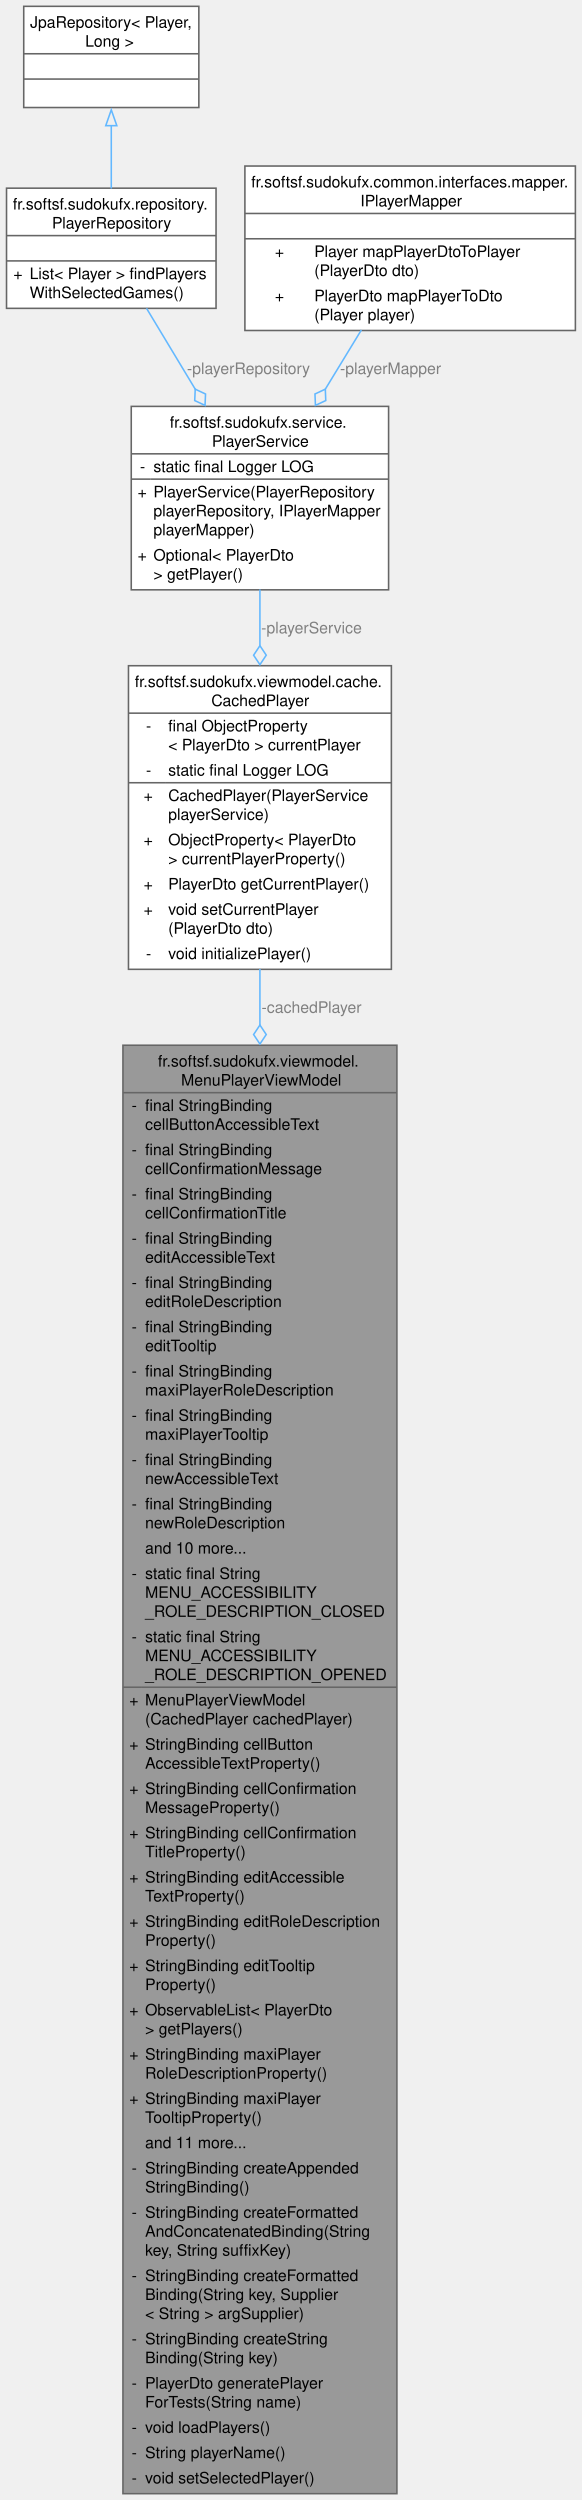
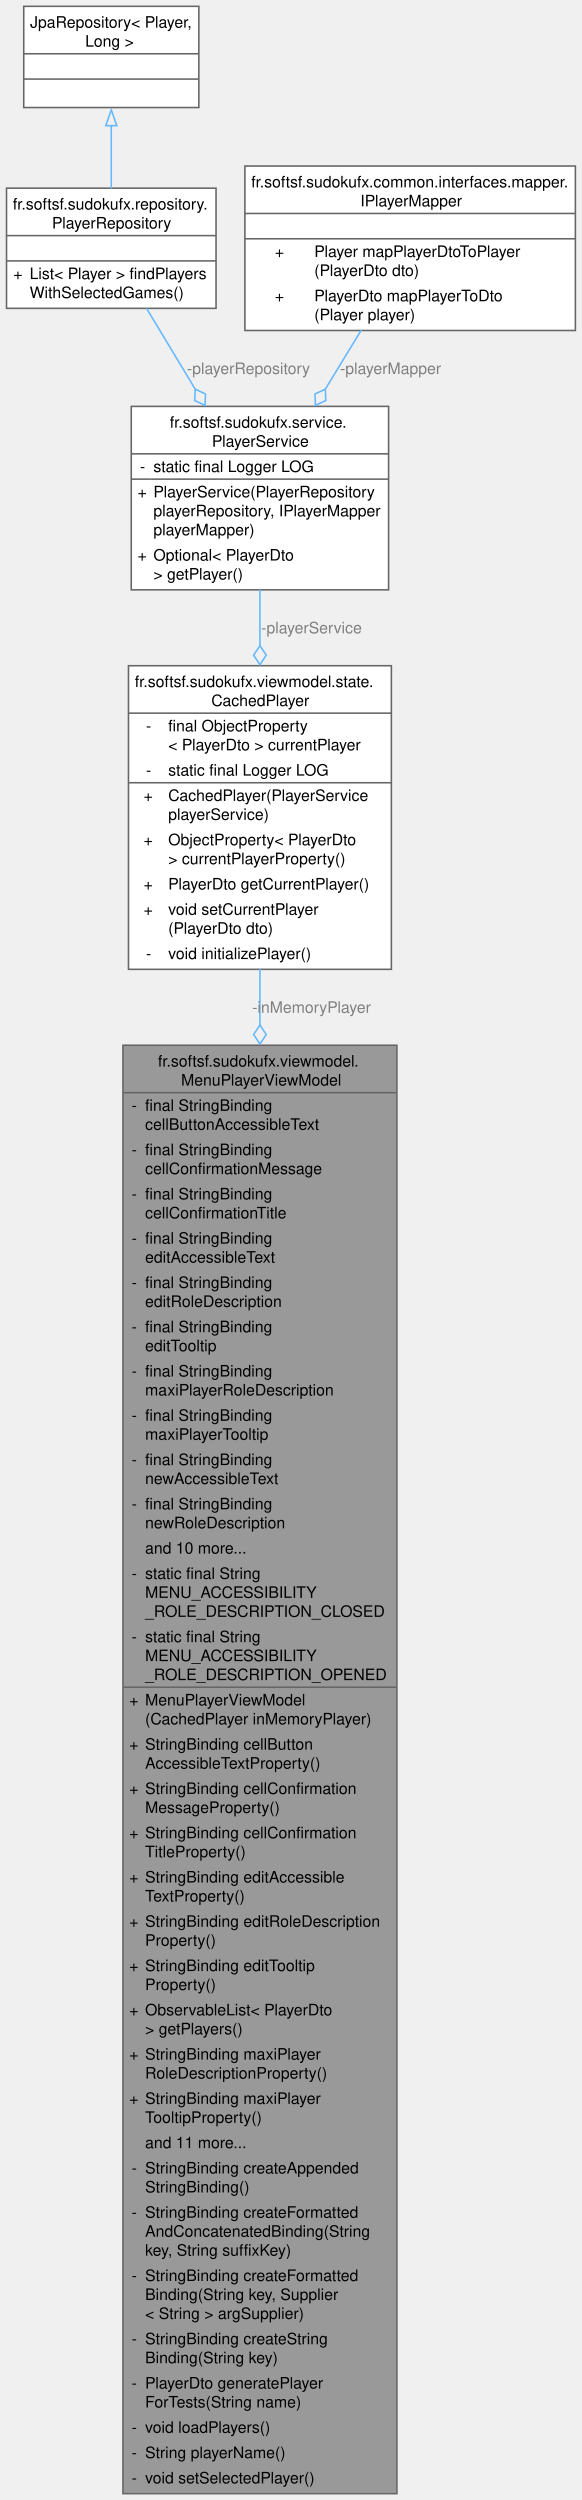
<svg xmlns="http://www.w3.org/2000/svg" xmlns:xlink="http://www.w3.org/1999/xlink" width="368pt" height="1581pt" viewBox="0.00 0.00 367.75 1581.00">
  <g id="graph0" class="graph" transform="scale(1 1) rotate(0) translate(4 1577)">
    <g id="Node000001" class="node">
      <g id="a_Node000001">
        <a xlink:title="ViewModel for managing player menu UI state and accessibility texts.">
          <polygon fill="#999999" stroke="none" points="246.88,-916 73.62,-916 73.62,0 246.88,0 246.88,-916" />
          <text text-anchor="start" x="95.75" y="-902.5" font-family="Helvetica,sans-Serif" font-size="10.00">fr.softsf.sudokufx.viewmodel.</text>
          <text text-anchor="start" x="110.38" y="-890.5" font-family="Helvetica,sans-Serif" font-size="10.00">MenuPlayerViewModel</text>
          <text text-anchor="start" x="79.12" y="-874.5" font-family="Helvetica,sans-Serif" font-size="10.00">-</text>
          <text text-anchor="start" x="87.62" y="-874.5" font-family="Helvetica,sans-Serif" font-size="10.00">final StringBinding</text>
          <text text-anchor="start" x="87.62" y="-862.5" font-family="Helvetica,sans-Serif" font-size="10.00"> cellButtonAccessibleText</text>
          <text text-anchor="start" x="79.12" y="-846.5" font-family="Helvetica,sans-Serif" font-size="10.00">-</text>
          <text text-anchor="start" x="87.62" y="-846.5" font-family="Helvetica,sans-Serif" font-size="10.00">final StringBinding</text>
          <text text-anchor="start" x="87.62" y="-834.5" font-family="Helvetica,sans-Serif" font-size="10.00"> cellConfirmationMessage</text>
          <text text-anchor="start" x="79.12" y="-818.5" font-family="Helvetica,sans-Serif" font-size="10.00">-</text>
          <text text-anchor="start" x="87.62" y="-818.5" font-family="Helvetica,sans-Serif" font-size="10.00">final StringBinding</text>
          <text text-anchor="start" x="87.62" y="-806.5" font-family="Helvetica,sans-Serif" font-size="10.00"> cellConfirmationTitle</text>
          <text text-anchor="start" x="79.12" y="-790.5" font-family="Helvetica,sans-Serif" font-size="10.00">-</text>
          <text text-anchor="start" x="87.62" y="-790.5" font-family="Helvetica,sans-Serif" font-size="10.00">final StringBinding</text>
          <text text-anchor="start" x="87.62" y="-778.5" font-family="Helvetica,sans-Serif" font-size="10.00"> editAccessibleText</text>
          <text text-anchor="start" x="79.12" y="-762.5" font-family="Helvetica,sans-Serif" font-size="10.00">-</text>
          <text text-anchor="start" x="87.62" y="-762.5" font-family="Helvetica,sans-Serif" font-size="10.00">final StringBinding</text>
          <text text-anchor="start" x="87.62" y="-750.5" font-family="Helvetica,sans-Serif" font-size="10.00"> editRoleDescription</text>
          <text text-anchor="start" x="79.12" y="-734.5" font-family="Helvetica,sans-Serif" font-size="10.00">-</text>
          <text text-anchor="start" x="87.62" y="-734.5" font-family="Helvetica,sans-Serif" font-size="10.00">final StringBinding</text>
          <text text-anchor="start" x="87.62" y="-722.5" font-family="Helvetica,sans-Serif" font-size="10.00"> editTooltip</text>
          <text text-anchor="start" x="79.12" y="-706.5" font-family="Helvetica,sans-Serif" font-size="10.00">-</text>
          <text text-anchor="start" x="87.62" y="-706.5" font-family="Helvetica,sans-Serif" font-size="10.00">final StringBinding</text>
          <text text-anchor="start" x="87.62" y="-694.5" font-family="Helvetica,sans-Serif" font-size="10.00"> maxiPlayerRoleDescription</text>
          <text text-anchor="start" x="79.12" y="-678.5" font-family="Helvetica,sans-Serif" font-size="10.00">-</text>
          <text text-anchor="start" x="87.62" y="-678.5" font-family="Helvetica,sans-Serif" font-size="10.00">final StringBinding</text>
          <text text-anchor="start" x="87.62" y="-666.5" font-family="Helvetica,sans-Serif" font-size="10.00"> maxiPlayerTooltip</text>
          <text text-anchor="start" x="79.12" y="-650.5" font-family="Helvetica,sans-Serif" font-size="10.00">-</text>
          <text text-anchor="start" x="87.62" y="-650.5" font-family="Helvetica,sans-Serif" font-size="10.00">final StringBinding</text>
          <text text-anchor="start" x="87.62" y="-638.5" font-family="Helvetica,sans-Serif" font-size="10.00"> newAccessibleText</text>
          <text text-anchor="start" x="79.12" y="-622.5" font-family="Helvetica,sans-Serif" font-size="10.00">-</text>
          <text text-anchor="start" x="87.62" y="-622.5" font-family="Helvetica,sans-Serif" font-size="10.00">final StringBinding</text>
          <text text-anchor="start" x="87.62" y="-610.5" font-family="Helvetica,sans-Serif" font-size="10.00"> newRoleDescription</text>
          <text text-anchor="start" x="87.62" y="-594.5" font-family="Helvetica,sans-Serif" font-size="10.00">and 10 more...</text>
          <text text-anchor="start" x="79.12" y="-578.5" font-family="Helvetica,sans-Serif" font-size="10.00">-</text>
          <text text-anchor="start" x="87.62" y="-578.5" font-family="Helvetica,sans-Serif" font-size="10.00">static final String</text>
          <text text-anchor="start" x="87.62" y="-566.5" font-family="Helvetica,sans-Serif" font-size="10.00"> MENU_ACCESSIBILITY</text>
          <text text-anchor="start" x="87.62" y="-554.5" font-family="Helvetica,sans-Serif" font-size="10.00">_ROLE_DESCRIPTION_CLOSED</text>
          <text text-anchor="start" x="79.12" y="-538.5" font-family="Helvetica,sans-Serif" font-size="10.00">-</text>
          <text text-anchor="start" x="87.62" y="-538.5" font-family="Helvetica,sans-Serif" font-size="10.00">static final String</text>
          <text text-anchor="start" x="87.62" y="-526.5" font-family="Helvetica,sans-Serif" font-size="10.00"> MENU_ACCESSIBILITY</text>
          <text text-anchor="start" x="87.62" y="-514.5" font-family="Helvetica,sans-Serif" font-size="10.00">_ROLE_DESCRIPTION_OPENED</text>
          <text text-anchor="start" x="77.62" y="-498.5" font-family="Helvetica,sans-Serif" font-size="10.00">+</text>
          <text text-anchor="start" x="87.62" y="-498.5" font-family="Helvetica,sans-Serif" font-size="10.00">MenuPlayerViewModel</text>
-           <text text-anchor="start" x="87.62" y="-486.5" font-family="Helvetica,sans-Serif" font-size="10.00">(CachedPlayer cachedPlayer)</text>
+           <text text-anchor="start" x="87.62" y="-486.5" font-family="Helvetica,sans-Serif" font-size="10.00">(CachedPlayer inMemoryPlayer)</text>
          <text text-anchor="start" x="77.62" y="-470.5" font-family="Helvetica,sans-Serif" font-size="10.00">+</text>
          <text text-anchor="start" x="87.62" y="-470.5" font-family="Helvetica,sans-Serif" font-size="10.00">StringBinding cellButton</text>
          <text text-anchor="start" x="87.62" y="-458.5" font-family="Helvetica,sans-Serif" font-size="10.00">AccessibleTextProperty()</text>
          <text text-anchor="start" x="77.62" y="-442.5" font-family="Helvetica,sans-Serif" font-size="10.00">+</text>
          <text text-anchor="start" x="87.62" y="-442.5" font-family="Helvetica,sans-Serif" font-size="10.00">StringBinding cellConfirmation</text>
          <text text-anchor="start" x="87.62" y="-430.5" font-family="Helvetica,sans-Serif" font-size="10.00">MessageProperty()</text>
          <text text-anchor="start" x="77.62" y="-414.5" font-family="Helvetica,sans-Serif" font-size="10.00">+</text>
          <text text-anchor="start" x="87.62" y="-414.5" font-family="Helvetica,sans-Serif" font-size="10.00">StringBinding cellConfirmation</text>
          <text text-anchor="start" x="87.62" y="-402.5" font-family="Helvetica,sans-Serif" font-size="10.00">TitleProperty()</text>
          <text text-anchor="start" x="77.62" y="-386.5" font-family="Helvetica,sans-Serif" font-size="10.00">+</text>
          <text text-anchor="start" x="87.62" y="-386.5" font-family="Helvetica,sans-Serif" font-size="10.00">StringBinding editAccessible</text>
          <text text-anchor="start" x="87.62" y="-374.5" font-family="Helvetica,sans-Serif" font-size="10.00">TextProperty()</text>
          <text text-anchor="start" x="77.62" y="-358.5" font-family="Helvetica,sans-Serif" font-size="10.00">+</text>
          <text text-anchor="start" x="87.62" y="-358.5" font-family="Helvetica,sans-Serif" font-size="10.00">StringBinding editRoleDescription</text>
          <text text-anchor="start" x="87.62" y="-346.5" font-family="Helvetica,sans-Serif" font-size="10.00">Property()</text>
          <text text-anchor="start" x="77.62" y="-330.5" font-family="Helvetica,sans-Serif" font-size="10.00">+</text>
          <text text-anchor="start" x="87.62" y="-330.5" font-family="Helvetica,sans-Serif" font-size="10.00">StringBinding editTooltip</text>
          <text text-anchor="start" x="87.62" y="-318.5" font-family="Helvetica,sans-Serif" font-size="10.00">Property()</text>
          <text text-anchor="start" x="77.62" y="-302.5" font-family="Helvetica,sans-Serif" font-size="10.00">+</text>
          <text text-anchor="start" x="87.62" y="-302.5" font-family="Helvetica,sans-Serif" font-size="10.00">ObservableList&lt; PlayerDto</text>
          <text text-anchor="start" x="87.62" y="-290.5" font-family="Helvetica,sans-Serif" font-size="10.00"> &gt; getPlayers()</text>
          <text text-anchor="start" x="77.62" y="-274.5" font-family="Helvetica,sans-Serif" font-size="10.00">+</text>
          <text text-anchor="start" x="87.62" y="-274.5" font-family="Helvetica,sans-Serif" font-size="10.00">StringBinding maxiPlayer</text>
          <text text-anchor="start" x="87.62" y="-262.5" font-family="Helvetica,sans-Serif" font-size="10.00">RoleDescriptionProperty()</text>
          <text text-anchor="start" x="77.62" y="-246.5" font-family="Helvetica,sans-Serif" font-size="10.00">+</text>
          <text text-anchor="start" x="87.62" y="-246.5" font-family="Helvetica,sans-Serif" font-size="10.00">StringBinding maxiPlayer</text>
          <text text-anchor="start" x="87.62" y="-234.5" font-family="Helvetica,sans-Serif" font-size="10.00">TooltipProperty()</text>
          <text text-anchor="start" x="87.62" y="-218.5" font-family="Helvetica,sans-Serif" font-size="10.00">and 11 more...</text>
          <text text-anchor="start" x="79.12" y="-202.5" font-family="Helvetica,sans-Serif" font-size="10.00">-</text>
          <text text-anchor="start" x="87.62" y="-202.5" font-family="Helvetica,sans-Serif" font-size="10.00">StringBinding createAppended</text>
          <text text-anchor="start" x="87.62" y="-190.5" font-family="Helvetica,sans-Serif" font-size="10.00">StringBinding()</text>
          <text text-anchor="start" x="79.12" y="-174.5" font-family="Helvetica,sans-Serif" font-size="10.00">-</text>
          <text text-anchor="start" x="87.62" y="-174.5" font-family="Helvetica,sans-Serif" font-size="10.00">StringBinding createFormatted</text>
          <text text-anchor="start" x="87.62" y="-162.5" font-family="Helvetica,sans-Serif" font-size="10.00">AndConcatenatedBinding(String</text>
          <text text-anchor="start" x="87.62" y="-150.5" font-family="Helvetica,sans-Serif" font-size="10.00"> key, String suffixKey)</text>
          <text text-anchor="start" x="79.12" y="-134.5" font-family="Helvetica,sans-Serif" font-size="10.00">-</text>
          <text text-anchor="start" x="87.62" y="-134.5" font-family="Helvetica,sans-Serif" font-size="10.00">StringBinding createFormatted</text>
          <text text-anchor="start" x="87.62" y="-122.5" font-family="Helvetica,sans-Serif" font-size="10.00">Binding(String key, Supplier</text>
          <text text-anchor="start" x="87.62" y="-110.5" font-family="Helvetica,sans-Serif" font-size="10.00">&lt; String &gt; argSupplier)</text>
          <text text-anchor="start" x="79.12" y="-94.5" font-family="Helvetica,sans-Serif" font-size="10.00">-</text>
          <text text-anchor="start" x="87.62" y="-94.5" font-family="Helvetica,sans-Serif" font-size="10.00">StringBinding createString</text>
          <text text-anchor="start" x="87.62" y="-82.5" font-family="Helvetica,sans-Serif" font-size="10.00">Binding(String key)</text>
          <text text-anchor="start" x="79.12" y="-66.5" font-family="Helvetica,sans-Serif" font-size="10.00">-</text>
          <text text-anchor="start" x="87.62" y="-66.5" font-family="Helvetica,sans-Serif" font-size="10.00">PlayerDto generatePlayer</text>
          <text text-anchor="start" x="87.62" y="-54.5" font-family="Helvetica,sans-Serif" font-size="10.00">ForTests(String name)</text>
          <text text-anchor="start" x="79.12" y="-38.5" font-family="Helvetica,sans-Serif" font-size="10.00">-</text>
          <text text-anchor="start" x="87.62" y="-38.5" font-family="Helvetica,sans-Serif" font-size="10.00">void loadPlayers()</text>
          <text text-anchor="start" x="79.12" y="-22.5" font-family="Helvetica,sans-Serif" font-size="10.00">-</text>
          <text text-anchor="start" x="87.62" y="-22.5" font-family="Helvetica,sans-Serif" font-size="10.00">String playerName()</text>
          <text text-anchor="start" x="79.12" y="-6.5" font-family="Helvetica,sans-Serif" font-size="10.00">-</text>
          <text text-anchor="start" x="87.62" y="-6.5" font-family="Helvetica,sans-Serif" font-size="10.00">void setSelectedPlayer()</text>
          <polygon fill="#666666" stroke="#666666" points="73.62,-886 73.62,-886 246.88,-886 246.88,-886 73.62,-886" />
          <polygon fill="#666666" stroke="#666666" points="73.62,-510 73.62,-510 85.62,-510 85.62,-510 73.62,-510" />
          <polygon fill="#666666" stroke="#666666" points="85.62,-510 85.62,-510 246.88,-510 246.88,-510 85.62,-510" />
          <polygon fill="none" stroke="#666666" points="73.62,0 73.62,-916 246.88,-916 246.88,0 73.62,0" />
        </a>
      </g>
    </g>
    <g id="Node000002" class="node">
      <g id="a_Node000002">
        <a xlink:href="classfr_1_1softsf_1_1sudokufx_1_1viewmodel_1_1cache_1_1_cached_player.html" target="_top" xlink:title="Component responsible for caching and providing the current PlayerDto instance.">
          <polygon fill="white" stroke="none" points="243.38,-1156 77.12,-1156 77.12,-964 243.38,-964 243.38,-1156" />
-           <text text-anchor="start" x="81.12" y="-1142.5" font-family="Helvetica,sans-Serif" font-size="10.00">fr.softsf.sudokufx.viewmodel.cache.</text>
+           <text text-anchor="start" x="81.12" y="-1142.5" font-family="Helvetica,sans-Serif" font-size="10.00">fr.softsf.sudokufx.viewmodel.state.</text>
          <text text-anchor="start" x="129.5" y="-1130.5" font-family="Helvetica,sans-Serif" font-size="10.00">CachedPlayer</text>
          <text text-anchor="start" x="88.19" y="-1114.5" font-family="Helvetica,sans-Serif" font-size="10.00">-</text>
          <text text-anchor="start" x="102.25" y="-1114.5" font-family="Helvetica,sans-Serif" font-size="10.00">final ObjectProperty</text>
          <text text-anchor="start" x="102.25" y="-1102.5" font-family="Helvetica,sans-Serif" font-size="10.00">&lt; PlayerDto &gt; currentPlayer</text>
          <text text-anchor="start" x="88.19" y="-1086.5" font-family="Helvetica,sans-Serif" font-size="10.00">-</text>
          <text text-anchor="start" x="102.25" y="-1086.5" font-family="Helvetica,sans-Serif" font-size="10.00">static final Logger LOG</text>
          <text text-anchor="start" x="86.69" y="-1070.5" font-family="Helvetica,sans-Serif" font-size="10.00">+</text>
          <text text-anchor="start" x="102.25" y="-1070.5" font-family="Helvetica,sans-Serif" font-size="10.00">CachedPlayer(PlayerService</text>
          <text text-anchor="start" x="102.25" y="-1058.5" font-family="Helvetica,sans-Serif" font-size="10.00"> playerService)</text>
          <text text-anchor="start" x="86.69" y="-1042.5" font-family="Helvetica,sans-Serif" font-size="10.00">+</text>
          <text text-anchor="start" x="102.25" y="-1042.5" font-family="Helvetica,sans-Serif" font-size="10.00">ObjectProperty&lt; PlayerDto</text>
          <text text-anchor="start" x="102.25" y="-1030.5" font-family="Helvetica,sans-Serif" font-size="10.00"> &gt; currentPlayerProperty()</text>
          <text text-anchor="start" x="86.69" y="-1014.5" font-family="Helvetica,sans-Serif" font-size="10.00">+</text>
          <text text-anchor="start" x="102.25" y="-1014.5" font-family="Helvetica,sans-Serif" font-size="10.00">PlayerDto getCurrentPlayer()</text>
          <text text-anchor="start" x="86.69" y="-998.5" font-family="Helvetica,sans-Serif" font-size="10.00">+</text>
          <text text-anchor="start" x="102.25" y="-998.5" font-family="Helvetica,sans-Serif" font-size="10.00">void setCurrentPlayer</text>
          <text text-anchor="start" x="102.25" y="-986.5" font-family="Helvetica,sans-Serif" font-size="10.00">(PlayerDto dto)</text>
          <text text-anchor="start" x="88.19" y="-970.5" font-family="Helvetica,sans-Serif" font-size="10.00">-</text>
          <text text-anchor="start" x="102.25" y="-970.5" font-family="Helvetica,sans-Serif" font-size="10.00">void initializePlayer()</text>
          <polygon fill="#666666" stroke="#666666" points="77.12,-1126 77.12,-1126 243.38,-1126 243.38,-1126 77.12,-1126" />
          <polygon fill="#666666" stroke="#666666" points="77.12,-1082 77.12,-1082 100.25,-1082 100.25,-1082 77.12,-1082" />
          <polygon fill="#666666" stroke="#666666" points="100.25,-1082 100.25,-1082 243.38,-1082 243.38,-1082 100.25,-1082" />
          <polygon fill="none" stroke="#666666" points="77.12,-964 77.12,-1156 243.38,-1156 243.38,-964 77.12,-964" />
        </a>
      </g>
    </g>
    <g id="edge1_Node000001_Node000002" class="edge">
      <g id="a_edge1_Node000001_Node000002">
        <a xlink:title=" ">
          <path fill="none" stroke="#63b8ff" d="M160.25,-964.26C160.25,-953.05 160.25,-941.11 160.25,-928.58" />
          <polygon fill="none" stroke="#63b8ff" points="160.25,-928.76 156.25,-922.76 160.25,-916.76 164.25,-922.76 160.25,-928.76" />
        </a>
      </g>
-       <text text-anchor="middle" x="192.88" y="-936.5" font-family="Helvetica,sans-Serif" font-size="10.00" fill="grey"> -cachedPlayer</text>
+       <text text-anchor="middle" x="192.88" y="-936.5" font-family="Helvetica,sans-Serif" font-size="10.00" fill="grey"> -inMemoryPlayer</text>
    </g>
    <g id="Node000003" class="node">
      <g id="a_Node000003">
        <a xlink:href="classfr_1_1softsf_1_1sudokufx_1_1service_1_1_player_service.html" target="_top" xlink:title="Service class providing business logic related to Player entities.">
          <polygon fill="white" stroke="none" points="241.62,-1320 78.88,-1320 78.88,-1204 241.62,-1204 241.62,-1320" />
          <text text-anchor="start" x="103.25" y="-1306.5" font-family="Helvetica,sans-Serif" font-size="10.00">fr.softsf.sudokufx.service.</text>
          <text text-anchor="start" x="129.88" y="-1294.5" font-family="Helvetica,sans-Serif" font-size="10.00">PlayerService</text>
          <text text-anchor="start" x="84.38" y="-1278.5" font-family="Helvetica,sans-Serif" font-size="10.00">-</text>
          <text text-anchor="start" x="92.88" y="-1278.5" font-family="Helvetica,sans-Serif" font-size="10.00">static final Logger LOG</text>
          <text text-anchor="start" x="82.88" y="-1262.5" font-family="Helvetica,sans-Serif" font-size="10.00">+</text>
          <text text-anchor="start" x="92.88" y="-1262.5" font-family="Helvetica,sans-Serif" font-size="10.00">PlayerService(PlayerRepository</text>
          <text text-anchor="start" x="92.88" y="-1250.5" font-family="Helvetica,sans-Serif" font-size="10.00"> playerRepository, IPlayerMapper</text>
          <text text-anchor="start" x="92.88" y="-1238.5" font-family="Helvetica,sans-Serif" font-size="10.00"> playerMapper)</text>
          <text text-anchor="start" x="82.88" y="-1222.5" font-family="Helvetica,sans-Serif" font-size="10.00">+</text>
          <text text-anchor="start" x="92.88" y="-1222.5" font-family="Helvetica,sans-Serif" font-size="10.00">Optional&lt; PlayerDto</text>
          <text text-anchor="start" x="92.88" y="-1210.5" font-family="Helvetica,sans-Serif" font-size="10.00"> &gt; getPlayer()</text>
          <polygon fill="#666666" stroke="#666666" points="78.88,-1290 78.88,-1290 241.62,-1290 241.62,-1290 78.88,-1290" />
          <polygon fill="#666666" stroke="#666666" points="78.88,-1274 78.88,-1274 90.88,-1274 90.88,-1274 78.88,-1274" />
          <polygon fill="#666666" stroke="#666666" points="90.88,-1274 90.88,-1274 241.62,-1274 241.62,-1274 90.88,-1274" />
          <polygon fill="none" stroke="#666666" points="78.88,-1204 78.88,-1320 241.62,-1320 241.62,-1204 78.88,-1204" />
        </a>
      </g>
    </g>
    <g id="edge2_Node000002_Node000003" class="edge">
      <g id="a_edge2_Node000002_Node000003">
        <a xlink:title=" ">
          <path fill="none" stroke="#63b8ff" d="M160.25,-1204.22C160.25,-1192.99 160.25,-1180.87 160.25,-1168.58" />
          <polygon fill="none" stroke="#63b8ff" points="160.25,-1168.66 156.25,-1162.66 160.25,-1156.66 164.25,-1162.66 160.25,-1168.66" />
        </a>
      </g>
      <text text-anchor="middle" x="192.88" y="-1176.5" font-family="Helvetica,sans-Serif" font-size="10.00" fill="grey"> -playerService</text>
    </g>
    <g id="Node000004" class="node">
      <g id="a_Node000004">
        <a xlink:href="interfacefr_1_1softsf_1_1sudokufx_1_1repository_1_1_player_repository.html" target="_top" xlink:title=" ">
          <polygon fill="white" stroke="none" points="132.5,-1458 0,-1458 0,-1382 132.5,-1382 132.5,-1458" />
          <text text-anchor="start" x="4" y="-1444.5" font-family="Helvetica,sans-Serif" font-size="10.00">fr.softsf.sudokufx.repository.</text>
          <text text-anchor="start" x="28.75" y="-1432.5" font-family="Helvetica,sans-Serif" font-size="10.00">PlayerRepository</text>
          <text text-anchor="start" x="64.75" y="-1416.5" font-family="Helvetica,sans-Serif" font-size="10.00"> </text>
          <text text-anchor="start" x="4.31" y="-1400.5" font-family="Helvetica,sans-Serif" font-size="10.00">+</text>
          <text text-anchor="start" x="14.62" y="-1400.5" font-family="Helvetica,sans-Serif" font-size="10.00">List&lt; Player &gt; findPlayers</text>
          <text text-anchor="start" x="14.62" y="-1388.5" font-family="Helvetica,sans-Serif" font-size="10.00">WithSelectedGames()</text>
          <polygon fill="#666666" stroke="#666666" points="0,-1428 0,-1428 132.5,-1428 132.5,-1428 0,-1428" />
          <polygon fill="#666666" stroke="#666666" points="0,-1412 0,-1412 132.5,-1412 132.5,-1412 0,-1412" />
          <polygon fill="none" stroke="#666666" points="0,-1382 0,-1458 132.5,-1458 132.5,-1382 0,-1382" />
        </a>
      </g>
    </g>
    <g id="edge3_Node000003_Node000004" class="edge">
      <g id="a_edge3_Node000003_Node000004">
        <a xlink:title=" ">
          <path fill="none" stroke="#63b8ff" d="M88.53,-1382.03C97.79,-1366.66 108.84,-1348.32 119.46,-1330.69" />
          <polygon fill="none" stroke="#63b8ff" points="119.34,-1330.89 119.01,-1323.69 125.53,-1320.61 125.86,-1327.82 119.34,-1330.89" />
        </a>
      </g>
      <text text-anchor="middle" x="153" y="-1340.5" font-family="Helvetica,sans-Serif" font-size="10.00" fill="grey"> -playerRepository</text>
    </g>
    <g id="Node000005" class="node">
      <g id="a_Node000005">
        <a xlink:title=" ">
          <polygon fill="white" stroke="none" points="121.62,-1573 10.88,-1573 10.88,-1509 121.62,-1509 121.62,-1573" />
          <text text-anchor="start" x="14.88" y="-1559.5" font-family="Helvetica,sans-Serif" font-size="10.00">JpaRepository&lt; Player,</text>
          <text text-anchor="start" x="49.75" y="-1547.5" font-family="Helvetica,sans-Serif" font-size="10.00"> Long &gt;</text>
          <text text-anchor="start" x="64.75" y="-1531.5" font-family="Helvetica,sans-Serif" font-size="10.00"> </text>
          <text text-anchor="start" x="64.75" y="-1515.5" font-family="Helvetica,sans-Serif" font-size="10.00"> </text>
          <polygon fill="#666666" stroke="#666666" points="10.88,-1543 10.88,-1543 121.62,-1543 121.62,-1543 10.88,-1543" />
          <polygon fill="#666666" stroke="#666666" points="10.88,-1527 10.88,-1527 121.62,-1527 121.62,-1527 10.88,-1527" />
          <polygon fill="none" stroke="#666666" points="10.88,-1509 10.88,-1573 121.62,-1573 121.62,-1509 10.88,-1509" />
        </a>
      </g>
    </g>
    <g id="edge4_Node000004_Node000005" class="edge">
      <g id="a_edge4_Node000004_Node000005">
        <a xlink:title=" ">
          <path fill="none" stroke="#63b8ff" d="M66.25,-1497.91C66.25,-1484.79 66.25,-1470.44 66.25,-1457.72" />
          <polygon fill="none" stroke="#63b8ff" points="62.75,-1497.53 66.25,-1507.53 69.75,-1497.53 62.75,-1497.53" />
        </a>
      </g>
    </g>
    <g id="Node000006" class="node">
      <g id="a_Node000006">
        <a xlink:href="interfacefr_1_1softsf_1_1sudokufx_1_1common_1_1interfaces_1_1mapper_1_1_i_player_mapper.html" target="_top" xlink:title="Mapper interface for converting between Player entity and PlayerDto data transfer object.">
          <polygon fill="white" stroke="none" points="359.75,-1472 150.75,-1472 150.75,-1368 359.75,-1368 359.75,-1472" />
          <text text-anchor="start" x="154.75" y="-1458.5" font-family="Helvetica,sans-Serif" font-size="10.00">fr.softsf.sudokufx.common.interfaces.mapper.</text>
          <text text-anchor="start" x="223.75" y="-1446.5" font-family="Helvetica,sans-Serif" font-size="10.00">IPlayerMapper</text>
          <text text-anchor="start" x="253.75" y="-1430.5" font-family="Helvetica,sans-Serif" font-size="10.00"> </text>
          <text text-anchor="start" x="169.69" y="-1414.5" font-family="Helvetica,sans-Serif" font-size="10.00">+</text>
          <text text-anchor="start" x="194.62" y="-1414.5" font-family="Helvetica,sans-Serif" font-size="10.00">Player mapPlayerDtoToPlayer</text>
          <text text-anchor="start" x="194.62" y="-1402.5" font-family="Helvetica,sans-Serif" font-size="10.00">(PlayerDto dto)</text>
          <text text-anchor="start" x="169.69" y="-1386.5" font-family="Helvetica,sans-Serif" font-size="10.00">+</text>
          <text text-anchor="start" x="194.62" y="-1386.5" font-family="Helvetica,sans-Serif" font-size="10.00">PlayerDto mapPlayerToDto</text>
          <text text-anchor="start" x="194.62" y="-1374.5" font-family="Helvetica,sans-Serif" font-size="10.00">(Player player)</text>
          <polygon fill="#666666" stroke="#666666" points="150.75,-1442 150.75,-1442 359.75,-1442 359.75,-1442 150.75,-1442" />
          <polygon fill="#666666" stroke="#666666" points="150.75,-1426 150.75,-1426 359.75,-1426 359.75,-1426 150.75,-1426" />
          <polygon fill="none" stroke="#666666" points="150.75,-1368 150.75,-1472 359.75,-1472 359.75,-1368 150.75,-1368" />
        </a>
      </g>
    </g>
    <g id="edge5_Node000003_Node000006" class="edge">
      <g id="a_edge5_Node000003_Node000006">
        <a xlink:title=" ">
          <path fill="none" stroke="#63b8ff" d="M224.41,-1368.35C217.11,-1356.38 209.22,-1343.42 201.55,-1330.82" />
          <polygon fill="none" stroke="#63b8ff" points="201.6,-1330.9 195.06,-1327.85 195.36,-1320.65 201.89,-1323.69 201.6,-1330.9" />
        </a>
      </g>
      <text text-anchor="middle" x="242.85" y="-1340.5" font-family="Helvetica,sans-Serif" font-size="10.00" fill="grey"> -playerMapper</text>
    </g>
  </g>
</svg>
